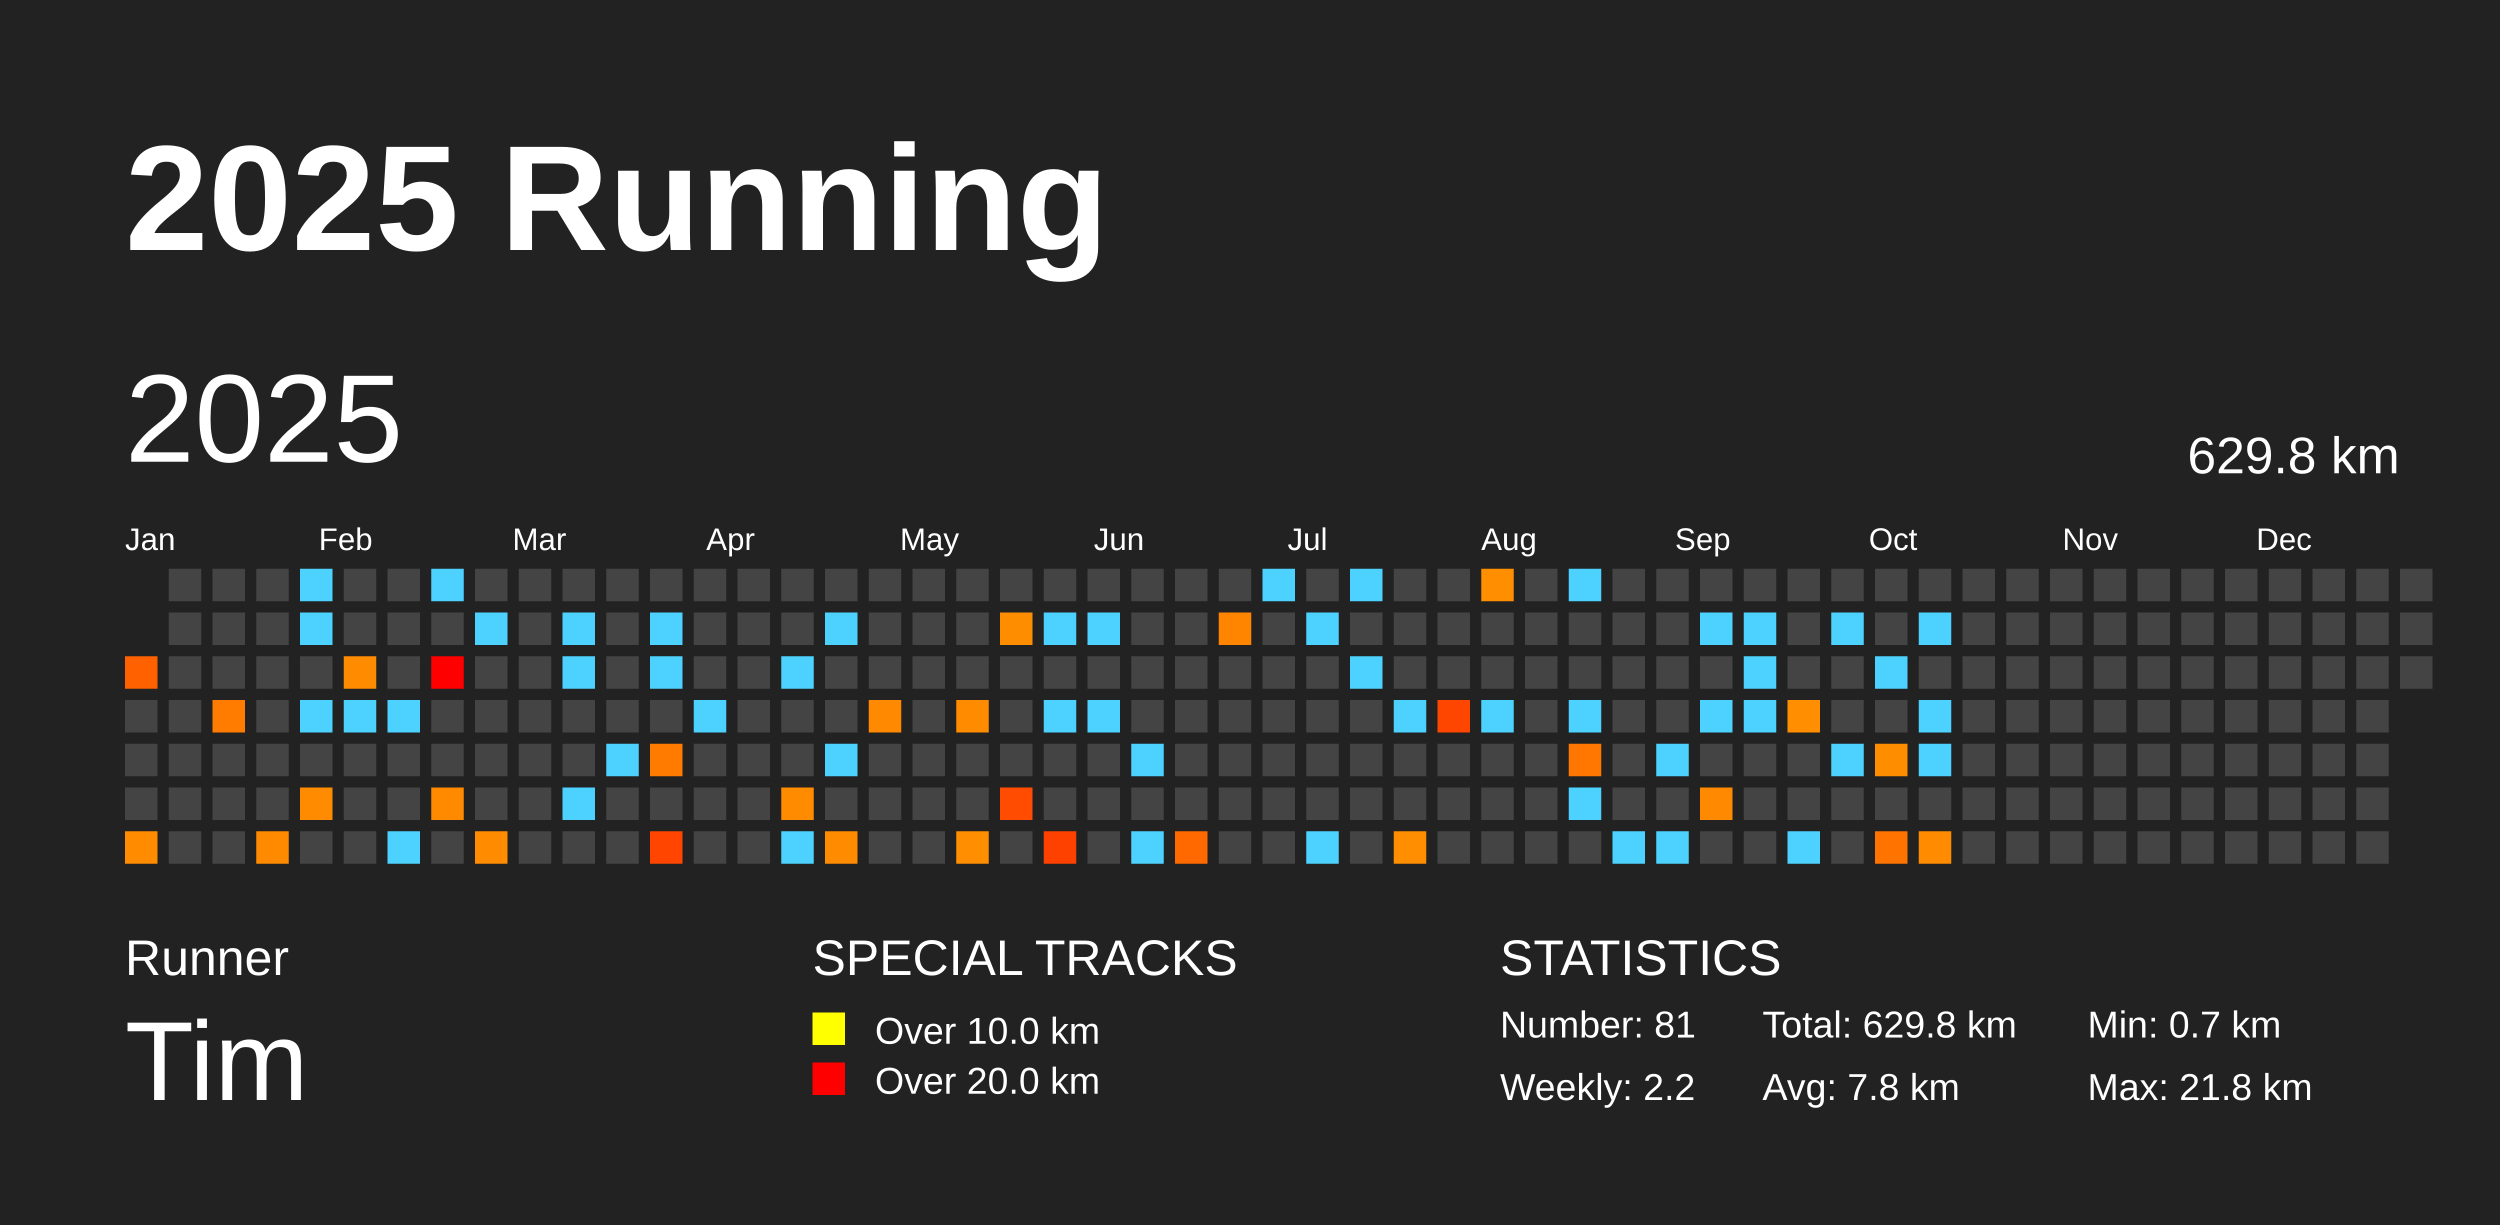
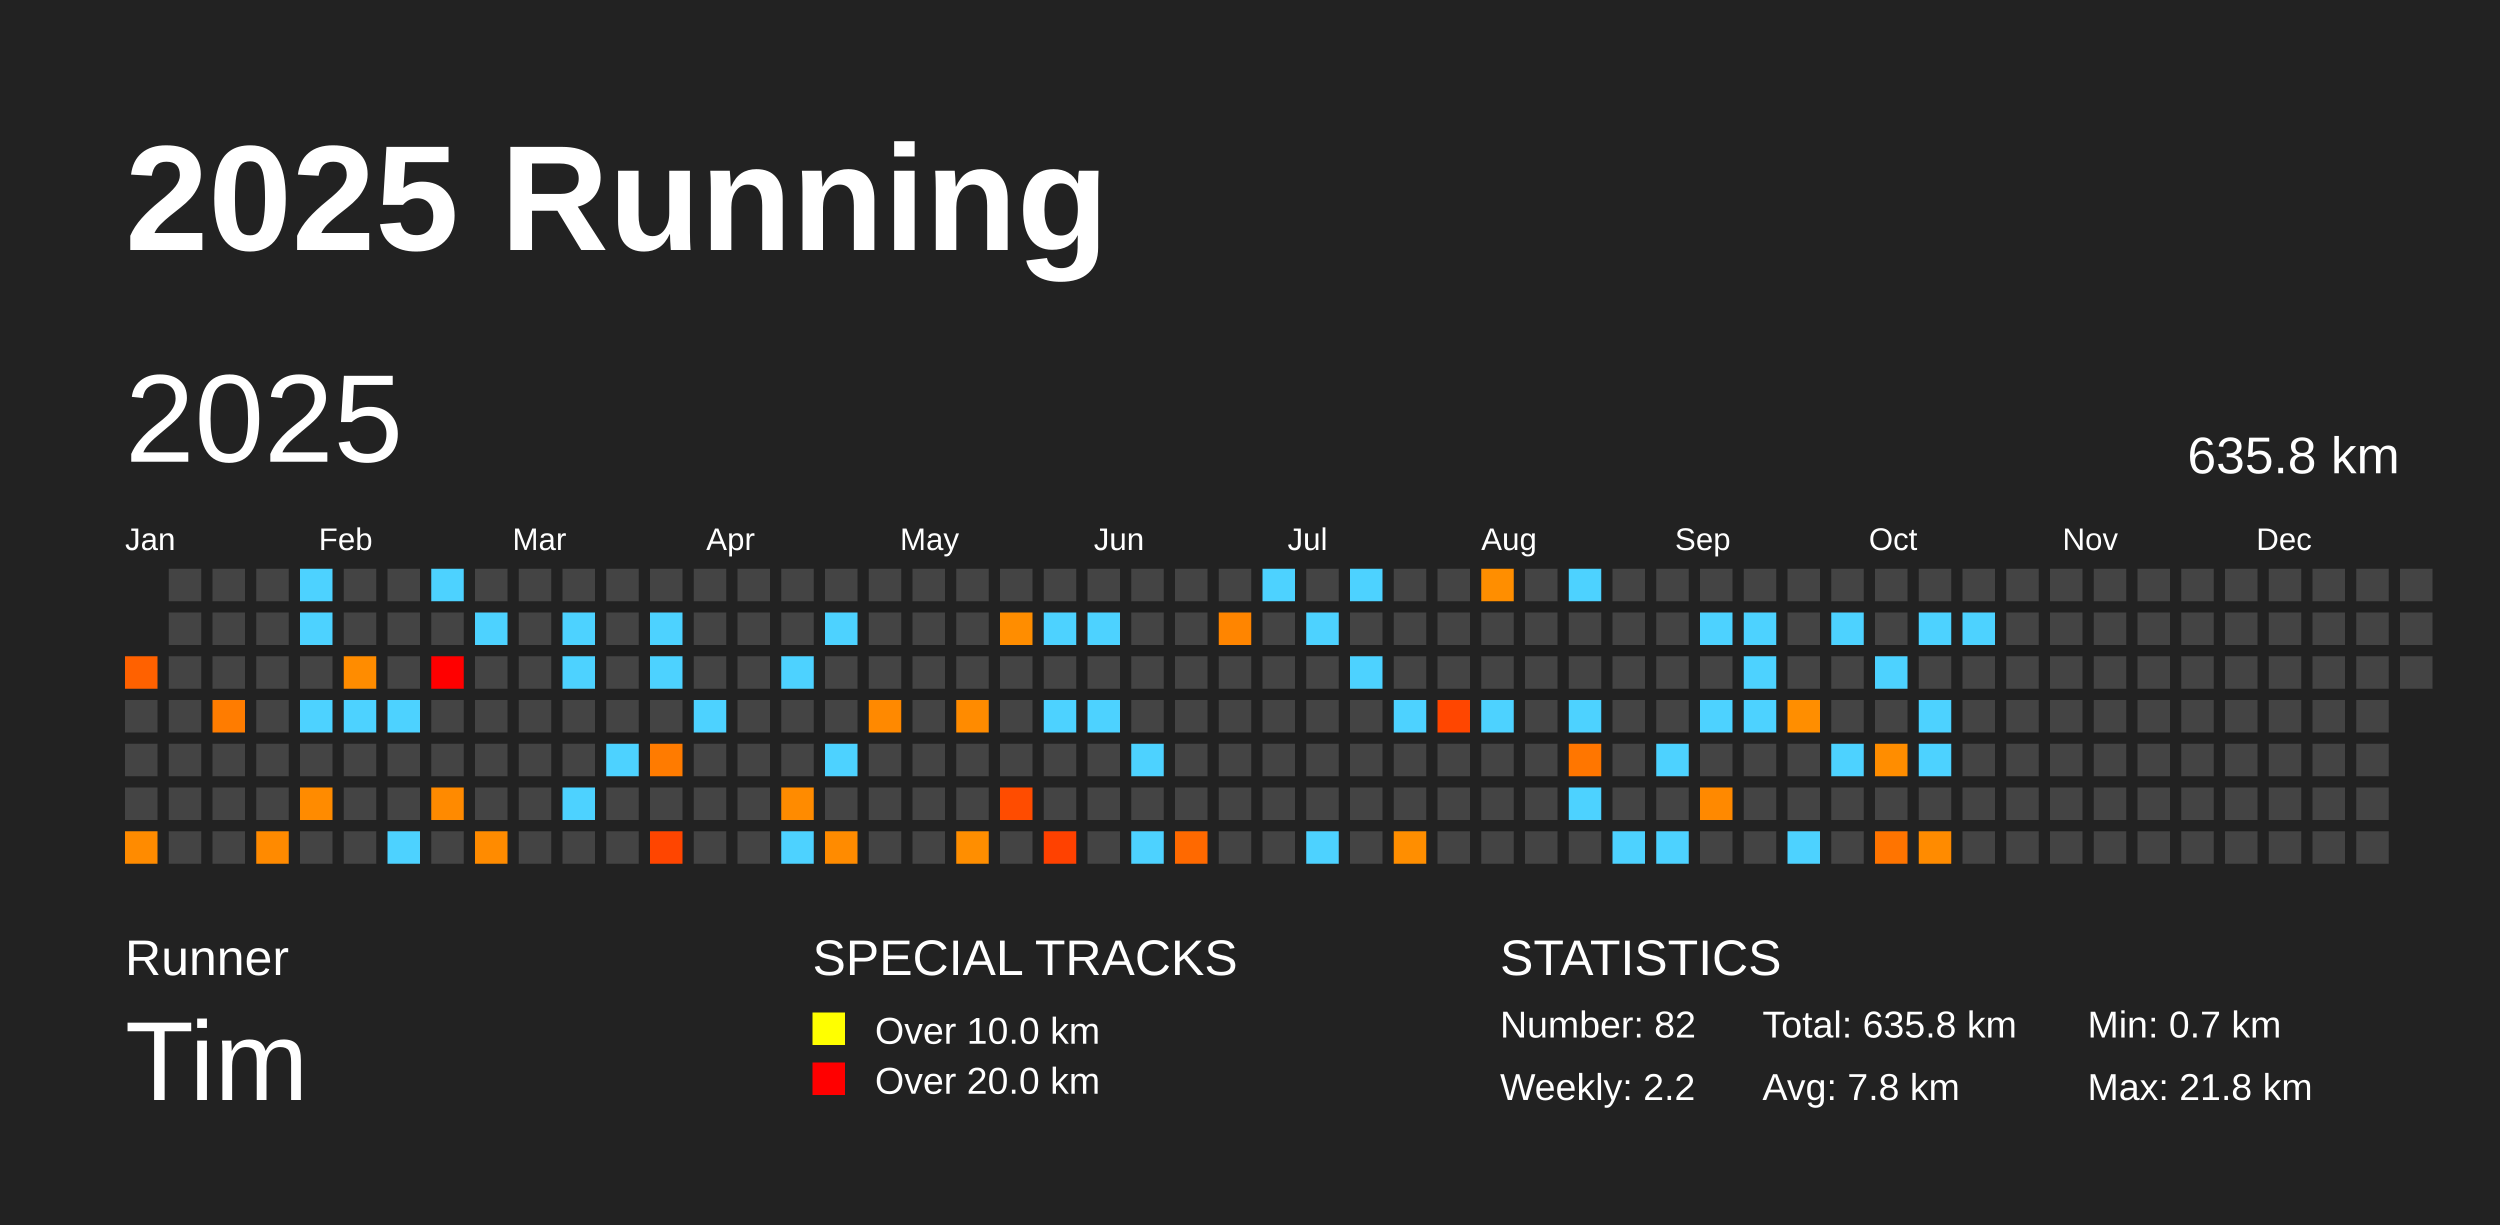
<svg xmlns="http://www.w3.org/2000/svg" baseProfile="full" height="98mm" version="1.1" viewBox="0,0,200,98" width="200mm">
  <defs />
  <rect fill="#222222" height="98" width="200" x="0" y="0" />
  <text fill="#FFFFFF" style="font-size:12px; font-family:Arial; font-weight:bold;" x="10" y="20">2025 Running</text>
  <text fill="#FFFFFF" style="font-size:4px; font-family:Arial" x="10" y="78">Runner</text>
  <text fill="#FFFFFF" style="font-size:9px; font-family:Arial" x="10" y="88">Tim</text>
  <text fill="#FFFFFF" style="font-size:4px; font-family:Arial" x="65" y="78">SPECIAL TRACKS</text>
  <rect fill="yellow" height="2.6" width="2.6" x="65" y="81" />
  <text fill="#FFFFFF" style="font-size:3px; font-family:Arial" x="70" y="83.5">Over 10.0 km</text>
  <rect fill="red" height="2.6" width="2.6" x="65" y="85" />
  <text fill="#FFFFFF" style="font-size:3px; font-family:Arial" x="70" y="87.5">Over 20.0 km</text>
  <text fill="#FFFFFF" style="font-size:4px; font-family:Arial" x="120" y="78">STATISTICS</text>
-   <text fill="#FFFFFF" style="font-size:3px; font-family:Arial" x="120" y="83">Number: 81</text>
+   <text fill="#FFFFFF" style="font-size:3px; font-family:Arial" x="120" y="83">Number: 82</text>
  <text fill="#FFFFFF" style="font-size:3px; font-family:Arial" x="120" y="88">Weekly: 2.2</text>
-   <text fill="#FFFFFF" style="font-size:3px; font-family:Arial" x="141" y="83">Total: 629.8 km</text>
+   <text fill="#FFFFFF" style="font-size:3px; font-family:Arial" x="141" y="83">Total: 635.8 km</text>
  <text fill="#FFFFFF" style="font-size:3px; font-family:Arial" x="141" y="88">Avg: 7.8 km</text>
  <text fill="#FFFFFF" style="font-size:3px; font-family:Arial" x="167" y="83">Min: 0.7 km</text>
  <text fill="#FFFFFF" style="font-size:3px; font-family:Arial" x="167" y="88">Max: 21.8 km</text>
  <text dominant-baseline="hanging" fill="#FFFFFF" style="font-size:10.0px; font-family:Arial;" x="10" y="30">2025</text>
-   <text dominant-baseline="hanging" fill="#FFFFFF" style="font-size:4.125px; font-family:Arial;" x="175" y="35">629.8 km</text>
+   <text dominant-baseline="hanging" fill="#FFFFFF" style="font-size:4.125px; font-family:Arial;" x="175" y="35">635.8 km</text>
  <text fill="#FFFFFF" style="font-size:2.5px; font-family:Arial" x="10.0" y="44">Jan</text>
  <text fill="#FFFFFF" style="font-size:2.5px; font-family:Arial" x="25.5" y="44">Feb</text>
  <text fill="#FFFFFF" style="font-size:2.5px; font-family:Arial" x="41.0" y="44">Mar</text>
  <text fill="#FFFFFF" style="font-size:2.5px; font-family:Arial" x="56.5" y="44">Apr</text>
  <text fill="#FFFFFF" style="font-size:2.5px; font-family:Arial" x="72.0" y="44">May</text>
  <text fill="#FFFFFF" style="font-size:2.5px; font-family:Arial" x="87.5" y="44">Jun</text>
  <text fill="#FFFFFF" style="font-size:2.5px; font-family:Arial" x="103.0" y="44">Jul</text>
  <text fill="#FFFFFF" style="font-size:2.5px; font-family:Arial" x="118.5" y="44">Aug</text>
  <text fill="#FFFFFF" style="font-size:2.5px; font-family:Arial" x="134.0" y="44">Sep</text>
  <text fill="#FFFFFF" style="font-size:2.5px; font-family:Arial" x="149.5" y="44">Oct</text>
  <text fill="#FFFFFF" style="font-size:2.5px; font-family:Arial" x="165.0" y="44">Nov</text>
  <text fill="#FFFFFF" style="font-size:2.5px; font-family:Arial" x="180.5" y="44">Dec</text>
  <rect fill="#ff6100" height="2.6" width="2.6" x="10.0" y="52.5" />
  <rect fill="#444444" height="2.6" width="2.6" x="10.0" y="56.0" />
  <rect fill="#444444" height="2.6" width="2.6" x="10.0" y="59.5" />
  <rect fill="#444444" height="2.6" width="2.6" x="10.0" y="63.0" />
  <rect fill="#ff8b00" height="2.6" width="2.6" x="10.0" y="66.5" />
  <rect fill="#444444" height="2.6" width="2.6" x="13.5" y="45.5" />
  <rect fill="#444444" height="2.6" width="2.6" x="13.5" y="49.0" />
  <rect fill="#444444" height="2.6" width="2.6" x="13.5" y="52.5" />
  <rect fill="#444444" height="2.6" width="2.6" x="13.5" y="56.0" />
  <rect fill="#444444" height="2.6" width="2.6" x="13.5" y="59.5" />
  <rect fill="#444444" height="2.6" width="2.6" x="13.5" y="63.0" />
  <rect fill="#444444" height="2.6" width="2.6" x="13.5" y="66.5" />
  <rect fill="#444444" height="2.6" width="2.6" x="17.0" y="45.5" />
  <rect fill="#444444" height="2.6" width="2.6" x="17.0" y="49.0" />
  <rect fill="#444444" height="2.6" width="2.6" x="17.0" y="52.5" />
  <rect fill="#ff7c00" height="2.6" width="2.6" x="17.0" y="56.0" />
  <rect fill="#444444" height="2.6" width="2.6" x="17.0" y="59.5" />
  <rect fill="#444444" height="2.6" width="2.6" x="17.0" y="63.0" />
  <rect fill="#444444" height="2.6" width="2.6" x="17.0" y="66.5" />
  <rect fill="#444444" height="2.6" width="2.6" x="20.5" y="45.5" />
  <rect fill="#444444" height="2.6" width="2.6" x="20.5" y="49.0" />
  <rect fill="#444444" height="2.6" width="2.6" x="20.5" y="52.5" />
  <rect fill="#444444" height="2.6" width="2.6" x="20.5" y="56.0" />
  <rect fill="#444444" height="2.6" width="2.6" x="20.5" y="59.5" />
  <rect fill="#444444" height="2.6" width="2.6" x="20.5" y="63.0" />
  <rect fill="#ff8a00" height="2.6" width="2.6" x="20.5" y="66.5" />
  <rect fill="#4dd2ff" height="2.6" width="2.6" x="24.0" y="45.5" />
  <rect fill="#4dd2ff" height="2.6" width="2.6" x="24.0" y="49.0" />
  <rect fill="#444444" height="2.6" width="2.6" x="24.0" y="52.5" />
  <rect fill="#4dd2ff" height="2.6" width="2.6" x="24.0" y="56.0" />
  <rect fill="#444444" height="2.6" width="2.6" x="24.0" y="59.5" />
  <rect fill="#ff8b00" height="2.6" width="2.6" x="24.0" y="63.0" />
  <rect fill="#444444" height="2.6" width="2.6" x="24.0" y="66.5" />
  <rect fill="#444444" height="2.6" width="2.6" x="27.5" y="45.5" />
  <rect fill="#444444" height="2.6" width="2.6" x="27.5" y="49.0" />
  <rect fill="#ff8c00" height="2.6" width="2.6" x="27.5" y="52.5" />
  <rect fill="#4dd2ff" height="2.6" width="2.6" x="27.5" y="56.0" />
  <rect fill="#444444" height="2.6" width="2.6" x="27.5" y="59.5" />
  <rect fill="#444444" height="2.6" width="2.6" x="27.5" y="63.0" />
  <rect fill="#444444" height="2.6" width="2.6" x="27.5" y="66.5" />
  <rect fill="#444444" height="2.6" width="2.6" x="31.0" y="45.5" />
  <rect fill="#444444" height="2.6" width="2.6" x="31.0" y="49.0" />
  <rect fill="#444444" height="2.6" width="2.6" x="31.0" y="52.5" />
  <rect fill="#4dd2ff" height="2.6" width="2.6" x="31.0" y="56.0" />
  <rect fill="#444444" height="2.6" width="2.6" x="31.0" y="59.5" />
  <rect fill="#444444" height="2.6" width="2.6" x="31.0" y="63.0" />
  <rect fill="#4dd2ff" height="2.6" width="2.6" x="31.0" y="66.5" />
  <rect fill="#4dd2ff" height="2.6" width="2.6" x="34.5" y="45.5" />
  <rect fill="#444444" height="2.6" width="2.6" x="34.5" y="49.0" />
  <rect fill="red" height="2.6" width="2.6" x="34.5" y="52.5" />
  <rect fill="#444444" height="2.6" width="2.6" x="34.5" y="56.0" />
  <rect fill="#444444" height="2.6" width="2.6" x="34.5" y="59.5" />
  <rect fill="#ff8a00" height="2.6" width="2.6" x="34.5" y="63.0" />
  <rect fill="#444444" height="2.6" width="2.6" x="34.5" y="66.5" />
  <rect fill="#444444" height="2.6" width="2.6" x="38.0" y="45.5" />
  <rect fill="#4dd2ff" height="2.6" width="2.6" x="38.0" y="49.0" />
  <rect fill="#444444" height="2.6" width="2.6" x="38.0" y="52.5" />
  <rect fill="#444444" height="2.6" width="2.6" x="38.0" y="56.0" />
  <rect fill="#444444" height="2.6" width="2.6" x="38.0" y="59.5" />
  <rect fill="#444444" height="2.6" width="2.6" x="38.0" y="63.0" />
  <rect fill="#ff8b00" height="2.6" width="2.6" x="38.0" y="66.5" />
  <rect fill="#444444" height="2.6" width="2.6" x="41.5" y="45.5" />
  <rect fill="#444444" height="2.6" width="2.6" x="41.5" y="49.0" />
  <rect fill="#444444" height="2.6" width="2.6" x="41.5" y="52.5" />
  <rect fill="#444444" height="2.6" width="2.6" x="41.5" y="56.0" />
  <rect fill="#444444" height="2.6" width="2.6" x="41.5" y="59.5" />
  <rect fill="#444444" height="2.6" width="2.6" x="41.5" y="63.0" />
  <rect fill="#444444" height="2.6" width="2.6" x="41.5" y="66.5" />
  <rect fill="#444444" height="2.6" width="2.6" x="45.0" y="45.5" />
  <rect fill="#4dd2ff" height="2.6" width="2.6" x="45.0" y="49.0" />
  <rect fill="#4dd2ff" height="2.6" width="2.6" x="45.0" y="52.5" />
  <rect fill="#444444" height="2.6" width="2.6" x="45.0" y="56.0" />
  <rect fill="#444444" height="2.6" width="2.6" x="45.0" y="59.5" />
  <rect fill="#4dd2ff" height="2.6" width="2.6" x="45.0" y="63.0" />
  <rect fill="#444444" height="2.6" width="2.6" x="45.0" y="66.5" />
  <rect fill="#444444" height="2.6" width="2.6" x="48.5" y="45.5" />
  <rect fill="#444444" height="2.6" width="2.6" x="48.5" y="49.0" />
  <rect fill="#444444" height="2.6" width="2.6" x="48.5" y="52.5" />
  <rect fill="#444444" height="2.6" width="2.6" x="48.5" y="56.0" />
  <rect fill="#4dd2ff" height="2.6" width="2.6" x="48.5" y="59.5" />
  <rect fill="#444444" height="2.6" width="2.6" x="48.5" y="63.0" />
  <rect fill="#444444" height="2.6" width="2.6" x="48.5" y="66.5" />
  <rect fill="#444444" height="2.6" width="2.6" x="52.0" y="45.5" />
  <rect fill="#4dd2ff" height="2.6" width="2.6" x="52.0" y="49.0" />
  <rect fill="#4dd2ff" height="2.6" width="2.6" x="52.0" y="52.5" />
  <rect fill="#444444" height="2.6" width="2.6" x="52.0" y="56.0" />
  <rect fill="#ff7b00" height="2.6" width="2.6" x="52.0" y="59.5" />
  <rect fill="#444444" height="2.6" width="2.6" x="52.0" y="63.0" />
  <rect fill="#ff4500" height="2.6" width="2.6" x="52.0" y="66.5" />
  <rect fill="#444444" height="2.6" width="2.6" x="55.5" y="45.5" />
  <rect fill="#444444" height="2.6" width="2.6" x="55.5" y="49.0" />
  <rect fill="#444444" height="2.6" width="2.6" x="55.5" y="52.5" />
  <rect fill="#4dd2ff" height="2.6" width="2.6" x="55.5" y="56.0" />
  <rect fill="#444444" height="2.6" width="2.6" x="55.5" y="59.5" />
  <rect fill="#444444" height="2.6" width="2.6" x="55.5" y="63.0" />
  <rect fill="#444444" height="2.6" width="2.6" x="55.5" y="66.5" />
  <rect fill="#444444" height="2.6" width="2.6" x="59.0" y="45.5" />
  <rect fill="#444444" height="2.6" width="2.6" x="59.0" y="49.0" />
  <rect fill="#444444" height="2.6" width="2.6" x="59.0" y="52.5" />
  <rect fill="#444444" height="2.6" width="2.6" x="59.0" y="56.0" />
  <rect fill="#444444" height="2.6" width="2.6" x="59.0" y="59.5" />
  <rect fill="#444444" height="2.6" width="2.6" x="59.0" y="63.0" />
  <rect fill="#444444" height="2.6" width="2.6" x="59.0" y="66.5" />
  <rect fill="#444444" height="2.6" width="2.6" x="62.5" y="45.5" />
  <rect fill="#444444" height="2.6" width="2.6" x="62.5" y="49.0" />
  <rect fill="#4dd2ff" height="2.6" width="2.6" x="62.5" y="52.5" />
  <rect fill="#444444" height="2.6" width="2.6" x="62.5" y="56.0" />
  <rect fill="#444444" height="2.6" width="2.6" x="62.5" y="59.5" />
  <rect fill="#ff8b00" height="2.6" width="2.6" x="62.5" y="63.0" />
  <rect fill="#4dd2ff" height="2.6" width="2.6" x="62.5" y="66.5" />
  <rect fill="#444444" height="2.6" width="2.6" x="66.0" y="45.5" />
  <rect fill="#4dd2ff" height="2.6" width="2.6" x="66.0" y="49.0" />
  <rect fill="#444444" height="2.6" width="2.6" x="66.0" y="52.5" />
  <rect fill="#444444" height="2.6" width="2.6" x="66.0" y="56.0" />
  <rect fill="#4dd2ff" height="2.6" width="2.6" x="66.0" y="59.5" />
  <rect fill="#444444" height="2.6" width="2.6" x="66.0" y="63.0" />
  <rect fill="#ff8b00" height="2.6" width="2.6" x="66.0" y="66.5" />
  <rect fill="#444444" height="2.6" width="2.6" x="69.5" y="45.5" />
  <rect fill="#444444" height="2.6" width="2.6" x="69.5" y="49.0" />
  <rect fill="#444444" height="2.6" width="2.6" x="69.5" y="52.5" />
  <rect fill="#ff8900" height="2.6" width="2.6" x="69.5" y="56.0" />
  <rect fill="#444444" height="2.6" width="2.6" x="69.5" y="59.5" />
  <rect fill="#444444" height="2.6" width="2.6" x="69.5" y="63.0" />
  <rect fill="#444444" height="2.6" width="2.6" x="69.5" y="66.5" />
  <rect fill="#444444" height="2.6" width="2.6" x="73.0" y="45.5" />
  <rect fill="#444444" height="2.6" width="2.6" x="73.0" y="49.0" />
  <rect fill="#444444" height="2.6" width="2.6" x="73.0" y="52.5" />
  <rect fill="#444444" height="2.6" width="2.6" x="73.0" y="56.0" />
  <rect fill="#444444" height="2.6" width="2.6" x="73.0" y="59.5" />
  <rect fill="#444444" height="2.6" width="2.6" x="73.0" y="63.0" />
  <rect fill="#444444" height="2.6" width="2.6" x="73.0" y="66.5" />
  <rect fill="#444444" height="2.6" width="2.6" x="76.5" y="45.5" />
  <rect fill="#444444" height="2.6" width="2.6" x="76.5" y="49.0" />
  <rect fill="#444444" height="2.6" width="2.6" x="76.5" y="52.5" />
  <rect fill="#ff8b00" height="2.6" width="2.6" x="76.5" y="56.0" />
  <rect fill="#444444" height="2.6" width="2.6" x="76.5" y="59.5" />
  <rect fill="#444444" height="2.6" width="2.6" x="76.5" y="63.0" />
  <rect fill="#ff8e00" height="2.6" width="2.6" x="76.5" y="66.5" />
  <rect fill="#444444" height="2.6" width="2.6" x="80.0" y="45.5" />
  <rect fill="#ff8d00" height="2.6" width="2.6" x="80.0" y="49.0" />
  <rect fill="#444444" height="2.6" width="2.6" x="80.0" y="52.5" />
  <rect fill="#444444" height="2.6" width="2.6" x="80.0" y="56.0" />
  <rect fill="#444444" height="2.6" width="2.6" x="80.0" y="59.5" />
  <rect fill="#ff4c00" height="2.6" width="2.6" x="80.0" y="63.0" />
  <rect fill="#444444" height="2.6" width="2.6" x="80.0" y="66.5" />
  <rect fill="#444444" height="2.6" width="2.6" x="83.5" y="45.5" />
  <rect fill="#4dd2ff" height="2.6" width="2.6" x="83.5" y="49.0" />
  <rect fill="#444444" height="2.6" width="2.6" x="83.5" y="52.5" />
  <rect fill="#4dd2ff" height="2.6" width="2.6" x="83.5" y="56.0" />
  <rect fill="#444444" height="2.6" width="2.6" x="83.5" y="59.5" />
  <rect fill="#444444" height="2.6" width="2.6" x="83.5" y="63.0" />
  <rect fill="#ff4100" height="2.6" width="2.6" x="83.5" y="66.5" />
  <rect fill="#444444" height="2.6" width="2.6" x="87.0" y="45.5" />
  <rect fill="#4dd2ff" height="2.6" width="2.6" x="87.0" y="49.0" />
  <rect fill="#444444" height="2.6" width="2.6" x="87.0" y="52.5" />
  <rect fill="#4dd2ff" height="2.6" width="2.6" x="87.0" y="56.0" />
  <rect fill="#444444" height="2.6" width="2.6" x="87.0" y="59.5" />
  <rect fill="#444444" height="2.6" width="2.6" x="87.0" y="63.0" />
  <rect fill="#444444" height="2.6" width="2.6" x="87.0" y="66.5" />
  <rect fill="#444444" height="2.6" width="2.6" x="90.5" y="45.5" />
  <rect fill="#444444" height="2.6" width="2.6" x="90.5" y="49.0" />
  <rect fill="#444444" height="2.6" width="2.6" x="90.5" y="52.5" />
  <rect fill="#444444" height="2.6" width="2.6" x="90.5" y="56.0" />
  <rect fill="#4dd2ff" height="2.6" width="2.6" x="90.5" y="59.5" />
  <rect fill="#444444" height="2.6" width="2.6" x="90.5" y="63.0" />
  <rect fill="#4dd2ff" height="2.6" width="2.6" x="90.5" y="66.5" />
  <rect fill="#444444" height="2.6" width="2.6" x="94.0" y="45.5" />
  <rect fill="#444444" height="2.6" width="2.6" x="94.0" y="49.0" />
  <rect fill="#444444" height="2.6" width="2.6" x="94.0" y="52.5" />
  <rect fill="#444444" height="2.6" width="2.6" x="94.0" y="56.0" />
  <rect fill="#444444" height="2.6" width="2.6" x="94.0" y="59.5" />
  <rect fill="#444444" height="2.6" width="2.6" x="94.0" y="63.0" />
  <rect fill="#ff6900" height="2.6" width="2.6" x="94.0" y="66.5" />
  <rect fill="#444444" height="2.6" width="2.6" x="97.5" y="45.5" />
  <rect fill="#ff8500" height="2.6" width="2.6" x="97.5" y="49.0" />
  <rect fill="#444444" height="2.6" width="2.6" x="97.5" y="52.5" />
  <rect fill="#444444" height="2.6" width="2.6" x="97.5" y="56.0" />
  <rect fill="#444444" height="2.6" width="2.6" x="97.5" y="59.5" />
  <rect fill="#444444" height="2.6" width="2.6" x="97.5" y="63.0" />
  <rect fill="#444444" height="2.6" width="2.6" x="97.5" y="66.5" />
  <rect fill="#4dd2ff" height="2.6" width="2.6" x="101.0" y="45.5" />
  <rect fill="#444444" height="2.6" width="2.6" x="101.0" y="49.0" />
  <rect fill="#444444" height="2.6" width="2.6" x="101.0" y="52.5" />
  <rect fill="#444444" height="2.6" width="2.6" x="101.0" y="56.0" />
  <rect fill="#444444" height="2.6" width="2.6" x="101.0" y="59.5" />
  <rect fill="#444444" height="2.6" width="2.6" x="101.0" y="63.0" />
  <rect fill="#444444" height="2.6" width="2.6" x="101.0" y="66.5" />
  <rect fill="#444444" height="2.6" width="2.6" x="104.5" y="45.5" />
  <rect fill="#4dd2ff" height="2.6" width="2.6" x="104.5" y="49.0" />
  <rect fill="#444444" height="2.6" width="2.6" x="104.5" y="52.5" />
  <rect fill="#444444" height="2.6" width="2.6" x="104.5" y="56.0" />
  <rect fill="#444444" height="2.6" width="2.6" x="104.5" y="59.5" />
  <rect fill="#444444" height="2.6" width="2.6" x="104.5" y="63.0" />
  <rect fill="#4dd2ff" height="2.6" width="2.6" x="104.5" y="66.5" />
  <rect fill="#4dd2ff" height="2.6" width="2.6" x="108.0" y="45.5" />
  <rect fill="#444444" height="2.6" width="2.6" x="108.0" y="49.0" />
  <rect fill="#4dd2ff" height="2.6" width="2.6" x="108.0" y="52.5" />
  <rect fill="#444444" height="2.6" width="2.6" x="108.0" y="56.0" />
  <rect fill="#444444" height="2.6" width="2.6" x="108.0" y="59.5" />
  <rect fill="#444444" height="2.6" width="2.6" x="108.0" y="63.0" />
  <rect fill="#444444" height="2.6" width="2.6" x="108.0" y="66.5" />
  <rect fill="#444444" height="2.6" width="2.6" x="111.5" y="45.5" />
  <rect fill="#444444" height="2.6" width="2.6" x="111.5" y="49.0" />
  <rect fill="#444444" height="2.6" width="2.6" x="111.5" y="52.5" />
  <rect fill="#4dd2ff" height="2.6" width="2.6" x="111.5" y="56.0" />
  <rect fill="#444444" height="2.6" width="2.6" x="111.5" y="59.5" />
  <rect fill="#444444" height="2.6" width="2.6" x="111.5" y="63.0" />
  <rect fill="#ff8e00" height="2.6" width="2.6" x="111.5" y="66.5" />
  <rect fill="#444444" height="2.6" width="2.6" x="115.0" y="45.5" />
  <rect fill="#444444" height="2.6" width="2.6" x="115.0" y="49.0" />
  <rect fill="#444444" height="2.6" width="2.6" x="115.0" y="52.5" />
  <rect fill="#ff4600" height="2.6" width="2.6" x="115.0" y="56.0" />
  <rect fill="#444444" height="2.6" width="2.6" x="115.0" y="59.5" />
  <rect fill="#444444" height="2.6" width="2.6" x="115.0" y="63.0" />
  <rect fill="#444444" height="2.6" width="2.6" x="115.0" y="66.5" />
  <rect fill="#ff8e00" height="2.6" width="2.6" x="118.5" y="45.5" />
  <rect fill="#444444" height="2.6" width="2.6" x="118.5" y="49.0" />
  <rect fill="#444444" height="2.6" width="2.6" x="118.5" y="52.5" />
  <rect fill="#4dd2ff" height="2.6" width="2.6" x="118.5" y="56.0" />
  <rect fill="#444444" height="2.6" width="2.6" x="118.5" y="59.5" />
  <rect fill="#444444" height="2.6" width="2.6" x="118.5" y="63.0" />
  <rect fill="#444444" height="2.6" width="2.6" x="118.5" y="66.5" />
  <rect fill="#444444" height="2.6" width="2.6" x="122.0" y="45.5" />
  <rect fill="#444444" height="2.6" width="2.6" x="122.0" y="49.0" />
  <rect fill="#444444" height="2.6" width="2.6" x="122.0" y="52.5" />
  <rect fill="#444444" height="2.6" width="2.6" x="122.0" y="56.0" />
  <rect fill="#444444" height="2.6" width="2.6" x="122.0" y="59.5" />
  <rect fill="#444444" height="2.6" width="2.6" x="122.0" y="63.0" />
  <rect fill="#444444" height="2.6" width="2.6" x="122.0" y="66.5" />
  <rect fill="#4dd2ff" height="2.6" width="2.6" x="125.5" y="45.5" />
  <rect fill="#444444" height="2.6" width="2.6" x="125.5" y="49.0" />
  <rect fill="#444444" height="2.6" width="2.6" x="125.5" y="52.5" />
  <rect fill="#4dd2ff" height="2.6" width="2.6" x="125.5" y="56.0" />
  <rect fill="#ff7600" height="2.6" width="2.6" x="125.5" y="59.5" />
  <rect fill="#4dd2ff" height="2.6" width="2.6" x="125.5" y="63.0" />
  <rect fill="#444444" height="2.6" width="2.6" x="125.5" y="66.5" />
  <rect fill="#444444" height="2.6" width="2.6" x="129.0" y="45.5" />
  <rect fill="#444444" height="2.6" width="2.6" x="129.0" y="49.0" />
  <rect fill="#444444" height="2.6" width="2.6" x="129.0" y="52.5" />
  <rect fill="#444444" height="2.6" width="2.6" x="129.0" y="56.0" />
  <rect fill="#444444" height="2.6" width="2.6" x="129.0" y="59.5" />
  <rect fill="#444444" height="2.6" width="2.6" x="129.0" y="63.0" />
  <rect fill="#4dd2ff" height="2.6" width="2.6" x="129.0" y="66.5" />
  <rect fill="#444444" height="2.6" width="2.6" x="132.5" y="45.5" />
  <rect fill="#444444" height="2.6" width="2.6" x="132.5" y="49.0" />
  <rect fill="#444444" height="2.6" width="2.6" x="132.5" y="52.5" />
  <rect fill="#444444" height="2.6" width="2.6" x="132.5" y="56.0" />
  <rect fill="#4dd2ff" height="2.6" width="2.6" x="132.5" y="59.5" />
  <rect fill="#444444" height="2.6" width="2.6" x="132.5" y="63.0" />
  <rect fill="#4dd2ff" height="2.6" width="2.6" x="132.5" y="66.5" />
  <rect fill="#444444" height="2.6" width="2.6" x="136.0" y="45.5" />
  <rect fill="#4dd2ff" height="2.6" width="2.6" x="136.0" y="49.0" />
  <rect fill="#444444" height="2.6" width="2.6" x="136.0" y="52.5" />
  <rect fill="#4dd2ff" height="2.6" width="2.6" x="136.0" y="56.0" />
  <rect fill="#444444" height="2.6" width="2.6" x="136.0" y="59.5" />
  <rect fill="#ff8900" height="2.6" width="2.6" x="136.0" y="63.0" />
  <rect fill="#444444" height="2.6" width="2.6" x="136.0" y="66.5" />
  <rect fill="#444444" height="2.6" width="2.6" x="139.5" y="45.5" />
  <rect fill="#4dd2ff" height="2.6" width="2.6" x="139.5" y="49.0" />
  <rect fill="#4dd2ff" height="2.6" width="2.6" x="139.5" y="52.5" />
  <rect fill="#4dd2ff" height="2.6" width="2.6" x="139.5" y="56.0" />
  <rect fill="#444444" height="2.6" width="2.6" x="139.5" y="59.5" />
  <rect fill="#444444" height="2.6" width="2.6" x="139.5" y="63.0" />
  <rect fill="#444444" height="2.6" width="2.6" x="139.5" y="66.5" />
  <rect fill="#444444" height="2.6" width="2.6" x="143.0" y="45.5" />
  <rect fill="#444444" height="2.6" width="2.6" x="143.0" y="49.0" />
  <rect fill="#444444" height="2.6" width="2.6" x="143.0" y="52.5" />
  <rect fill="#ff8e00" height="2.6" width="2.6" x="143.0" y="56.0" />
  <rect fill="#444444" height="2.6" width="2.6" x="143.0" y="59.5" />
  <rect fill="#444444" height="2.6" width="2.6" x="143.0" y="63.0" />
  <rect fill="#4dd2ff" height="2.6" width="2.6" x="143.0" y="66.5" />
  <rect fill="#444444" height="2.6" width="2.6" x="146.5" y="45.5" />
  <rect fill="#4dd2ff" height="2.6" width="2.6" x="146.5" y="49.0" />
  <rect fill="#444444" height="2.6" width="2.6" x="146.5" y="52.5" />
  <rect fill="#444444" height="2.6" width="2.6" x="146.5" y="56.0" />
  <rect fill="#4dd2ff" height="2.6" width="2.6" x="146.5" y="59.5" />
  <rect fill="#444444" height="2.6" width="2.6" x="146.5" y="63.0" />
  <rect fill="#444444" height="2.6" width="2.6" x="146.5" y="66.5" />
  <rect fill="#444444" height="2.6" width="2.6" x="150.0" y="45.5" />
  <rect fill="#444444" height="2.6" width="2.6" x="150.0" y="49.0" />
  <rect fill="#4dd2ff" height="2.6" width="2.6" x="150.0" y="52.5" />
  <rect fill="#444444" height="2.6" width="2.6" x="150.0" y="56.0" />
  <rect fill="#ff8d00" height="2.6" width="2.6" x="150.0" y="59.5" />
  <rect fill="#444444" height="2.6" width="2.6" x="150.0" y="63.0" />
  <rect fill="#ff7400" height="2.6" width="2.6" x="150.0" y="66.5" />
  <rect fill="#444444" height="2.6" width="2.6" x="153.5" y="45.5" />
  <rect fill="#4dd2ff" height="2.6" width="2.6" x="153.5" y="49.0" />
  <rect fill="#444444" height="2.6" width="2.6" x="153.5" y="52.5" />
  <rect fill="#4dd2ff" height="2.6" width="2.6" x="153.5" y="56.0" />
  <rect fill="#4dd2ff" height="2.6" width="2.6" x="153.5" y="59.5" />
  <rect fill="#444444" height="2.6" width="2.6" x="153.5" y="63.0" />
  <rect fill="#ff8b00" height="2.6" width="2.6" x="153.5" y="66.5" />
  <rect fill="#444444" height="2.6" width="2.6" x="157.0" y="45.5" />
-   <rect fill="#444444" height="2.6" width="2.6" x="157.0" y="49.0" />
+   <rect fill="#4dd2ff" height="2.6" width="2.6" x="157.0" y="49.0" />
  <rect fill="#444444" height="2.6" width="2.6" x="157.0" y="52.5" />
  <rect fill="#444444" height="2.6" width="2.6" x="157.0" y="56.0" />
  <rect fill="#444444" height="2.6" width="2.6" x="157.0" y="59.5" />
  <rect fill="#444444" height="2.6" width="2.6" x="157.0" y="63.0" />
  <rect fill="#444444" height="2.6" width="2.6" x="157.0" y="66.5" />
  <rect fill="#444444" height="2.6" width="2.6" x="160.5" y="45.5" />
  <rect fill="#444444" height="2.6" width="2.6" x="160.5" y="49.0" />
  <rect fill="#444444" height="2.6" width="2.6" x="160.5" y="52.5" />
  <rect fill="#444444" height="2.6" width="2.6" x="160.5" y="56.0" />
  <rect fill="#444444" height="2.6" width="2.6" x="160.5" y="59.5" />
  <rect fill="#444444" height="2.6" width="2.6" x="160.5" y="63.0" />
  <rect fill="#444444" height="2.6" width="2.6" x="160.5" y="66.5" />
  <rect fill="#444444" height="2.6" width="2.6" x="164.0" y="45.5" />
  <rect fill="#444444" height="2.6" width="2.6" x="164.0" y="49.0" />
  <rect fill="#444444" height="2.6" width="2.6" x="164.0" y="52.5" />
  <rect fill="#444444" height="2.6" width="2.6" x="164.0" y="56.0" />
  <rect fill="#444444" height="2.6" width="2.6" x="164.0" y="59.5" />
  <rect fill="#444444" height="2.6" width="2.6" x="164.0" y="63.0" />
  <rect fill="#444444" height="2.6" width="2.6" x="164.0" y="66.5" />
  <rect fill="#444444" height="2.6" width="2.6" x="167.5" y="45.5" />
  <rect fill="#444444" height="2.6" width="2.6" x="167.5" y="49.0" />
  <rect fill="#444444" height="2.6" width="2.6" x="167.5" y="52.5" />
  <rect fill="#444444" height="2.6" width="2.6" x="167.5" y="56.0" />
  <rect fill="#444444" height="2.6" width="2.6" x="167.5" y="59.5" />
  <rect fill="#444444" height="2.6" width="2.6" x="167.5" y="63.0" />
  <rect fill="#444444" height="2.6" width="2.6" x="167.5" y="66.5" />
  <rect fill="#444444" height="2.6" width="2.6" x="171.0" y="45.5" />
  <rect fill="#444444" height="2.6" width="2.6" x="171.0" y="49.0" />
  <rect fill="#444444" height="2.6" width="2.6" x="171.0" y="52.5" />
  <rect fill="#444444" height="2.6" width="2.6" x="171.0" y="56.0" />
  <rect fill="#444444" height="2.6" width="2.6" x="171.0" y="59.5" />
  <rect fill="#444444" height="2.6" width="2.6" x="171.0" y="63.0" />
  <rect fill="#444444" height="2.6" width="2.6" x="171.0" y="66.5" />
  <rect fill="#444444" height="2.6" width="2.6" x="174.5" y="45.5" />
  <rect fill="#444444" height="2.6" width="2.6" x="174.5" y="49.0" />
  <rect fill="#444444" height="2.6" width="2.6" x="174.5" y="52.5" />
  <rect fill="#444444" height="2.6" width="2.6" x="174.5" y="56.0" />
  <rect fill="#444444" height="2.6" width="2.6" x="174.5" y="59.5" />
  <rect fill="#444444" height="2.6" width="2.6" x="174.5" y="63.0" />
  <rect fill="#444444" height="2.6" width="2.6" x="174.5" y="66.5" />
  <rect fill="#444444" height="2.6" width="2.6" x="178.0" y="45.5" />
  <rect fill="#444444" height="2.6" width="2.6" x="178.0" y="49.0" />
  <rect fill="#444444" height="2.6" width="2.6" x="178.0" y="52.5" />
  <rect fill="#444444" height="2.6" width="2.6" x="178.0" y="56.0" />
  <rect fill="#444444" height="2.6" width="2.6" x="178.0" y="59.5" />
  <rect fill="#444444" height="2.6" width="2.6" x="178.0" y="63.0" />
  <rect fill="#444444" height="2.6" width="2.6" x="178.0" y="66.5" />
  <rect fill="#444444" height="2.6" width="2.6" x="181.5" y="45.5" />
  <rect fill="#444444" height="2.6" width="2.6" x="181.5" y="49.0" />
  <rect fill="#444444" height="2.6" width="2.6" x="181.5" y="52.5" />
  <rect fill="#444444" height="2.6" width="2.6" x="181.5" y="56.0" />
  <rect fill="#444444" height="2.6" width="2.6" x="181.5" y="59.5" />
  <rect fill="#444444" height="2.6" width="2.6" x="181.5" y="63.0" />
  <rect fill="#444444" height="2.6" width="2.6" x="181.5" y="66.5" />
  <rect fill="#444444" height="2.6" width="2.6" x="185.0" y="45.5" />
  <rect fill="#444444" height="2.6" width="2.6" x="185.0" y="49.0" />
  <rect fill="#444444" height="2.6" width="2.6" x="185.0" y="52.5" />
  <rect fill="#444444" height="2.6" width="2.6" x="185.0" y="56.0" />
  <rect fill="#444444" height="2.6" width="2.6" x="185.0" y="59.5" />
  <rect fill="#444444" height="2.6" width="2.6" x="185.0" y="63.0" />
  <rect fill="#444444" height="2.6" width="2.6" x="185.0" y="66.5" />
  <rect fill="#444444" height="2.6" width="2.6" x="188.5" y="45.5" />
  <rect fill="#444444" height="2.6" width="2.6" x="188.5" y="49.0" />
  <rect fill="#444444" height="2.6" width="2.6" x="188.5" y="52.5" />
  <rect fill="#444444" height="2.6" width="2.6" x="188.5" y="56.0" />
  <rect fill="#444444" height="2.6" width="2.6" x="188.5" y="59.5" />
  <rect fill="#444444" height="2.6" width="2.6" x="188.5" y="63.0" />
  <rect fill="#444444" height="2.6" width="2.6" x="188.5" y="66.5" />
  <rect fill="#444444" height="2.6" width="2.6" x="192.0" y="45.5" />
  <rect fill="#444444" height="2.6" width="2.6" x="192.0" y="49.0" />
  <rect fill="#444444" height="2.6" width="2.6" x="192.0" y="52.5" />
</svg>
